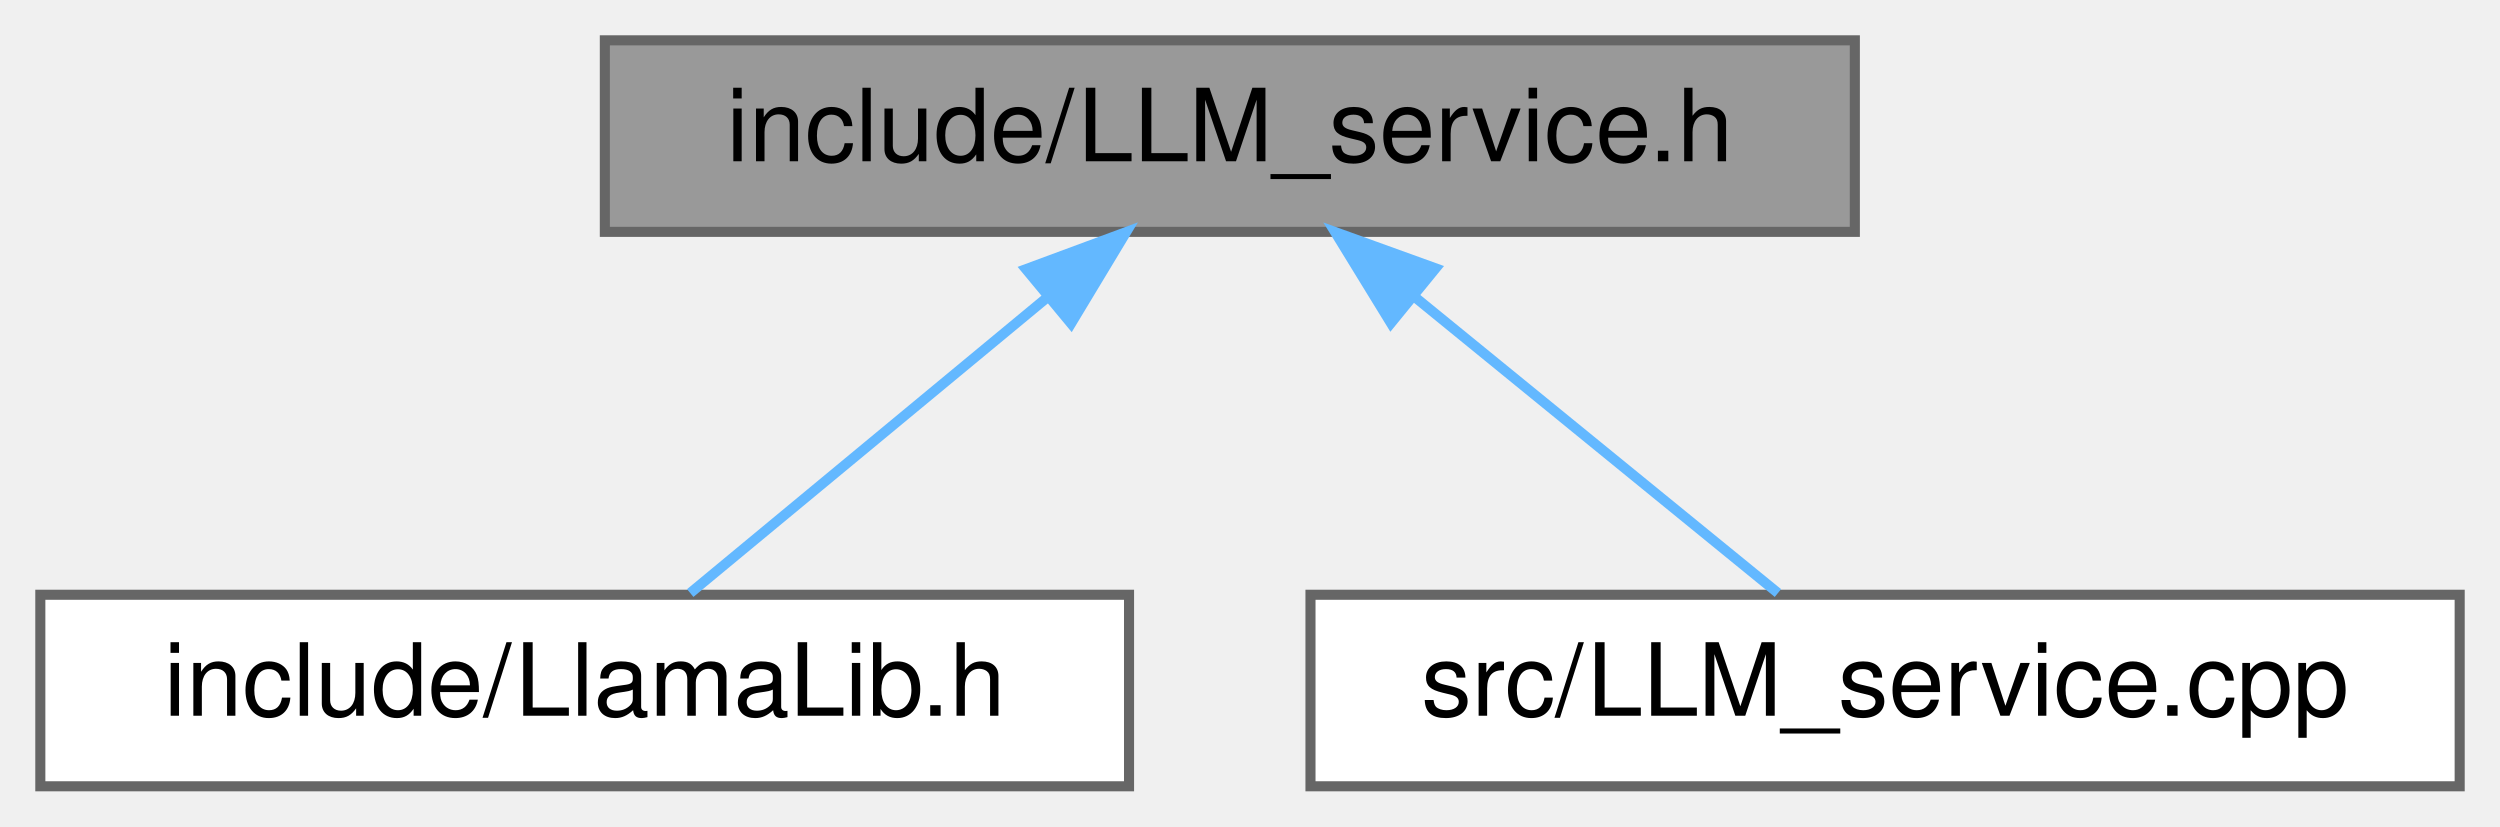
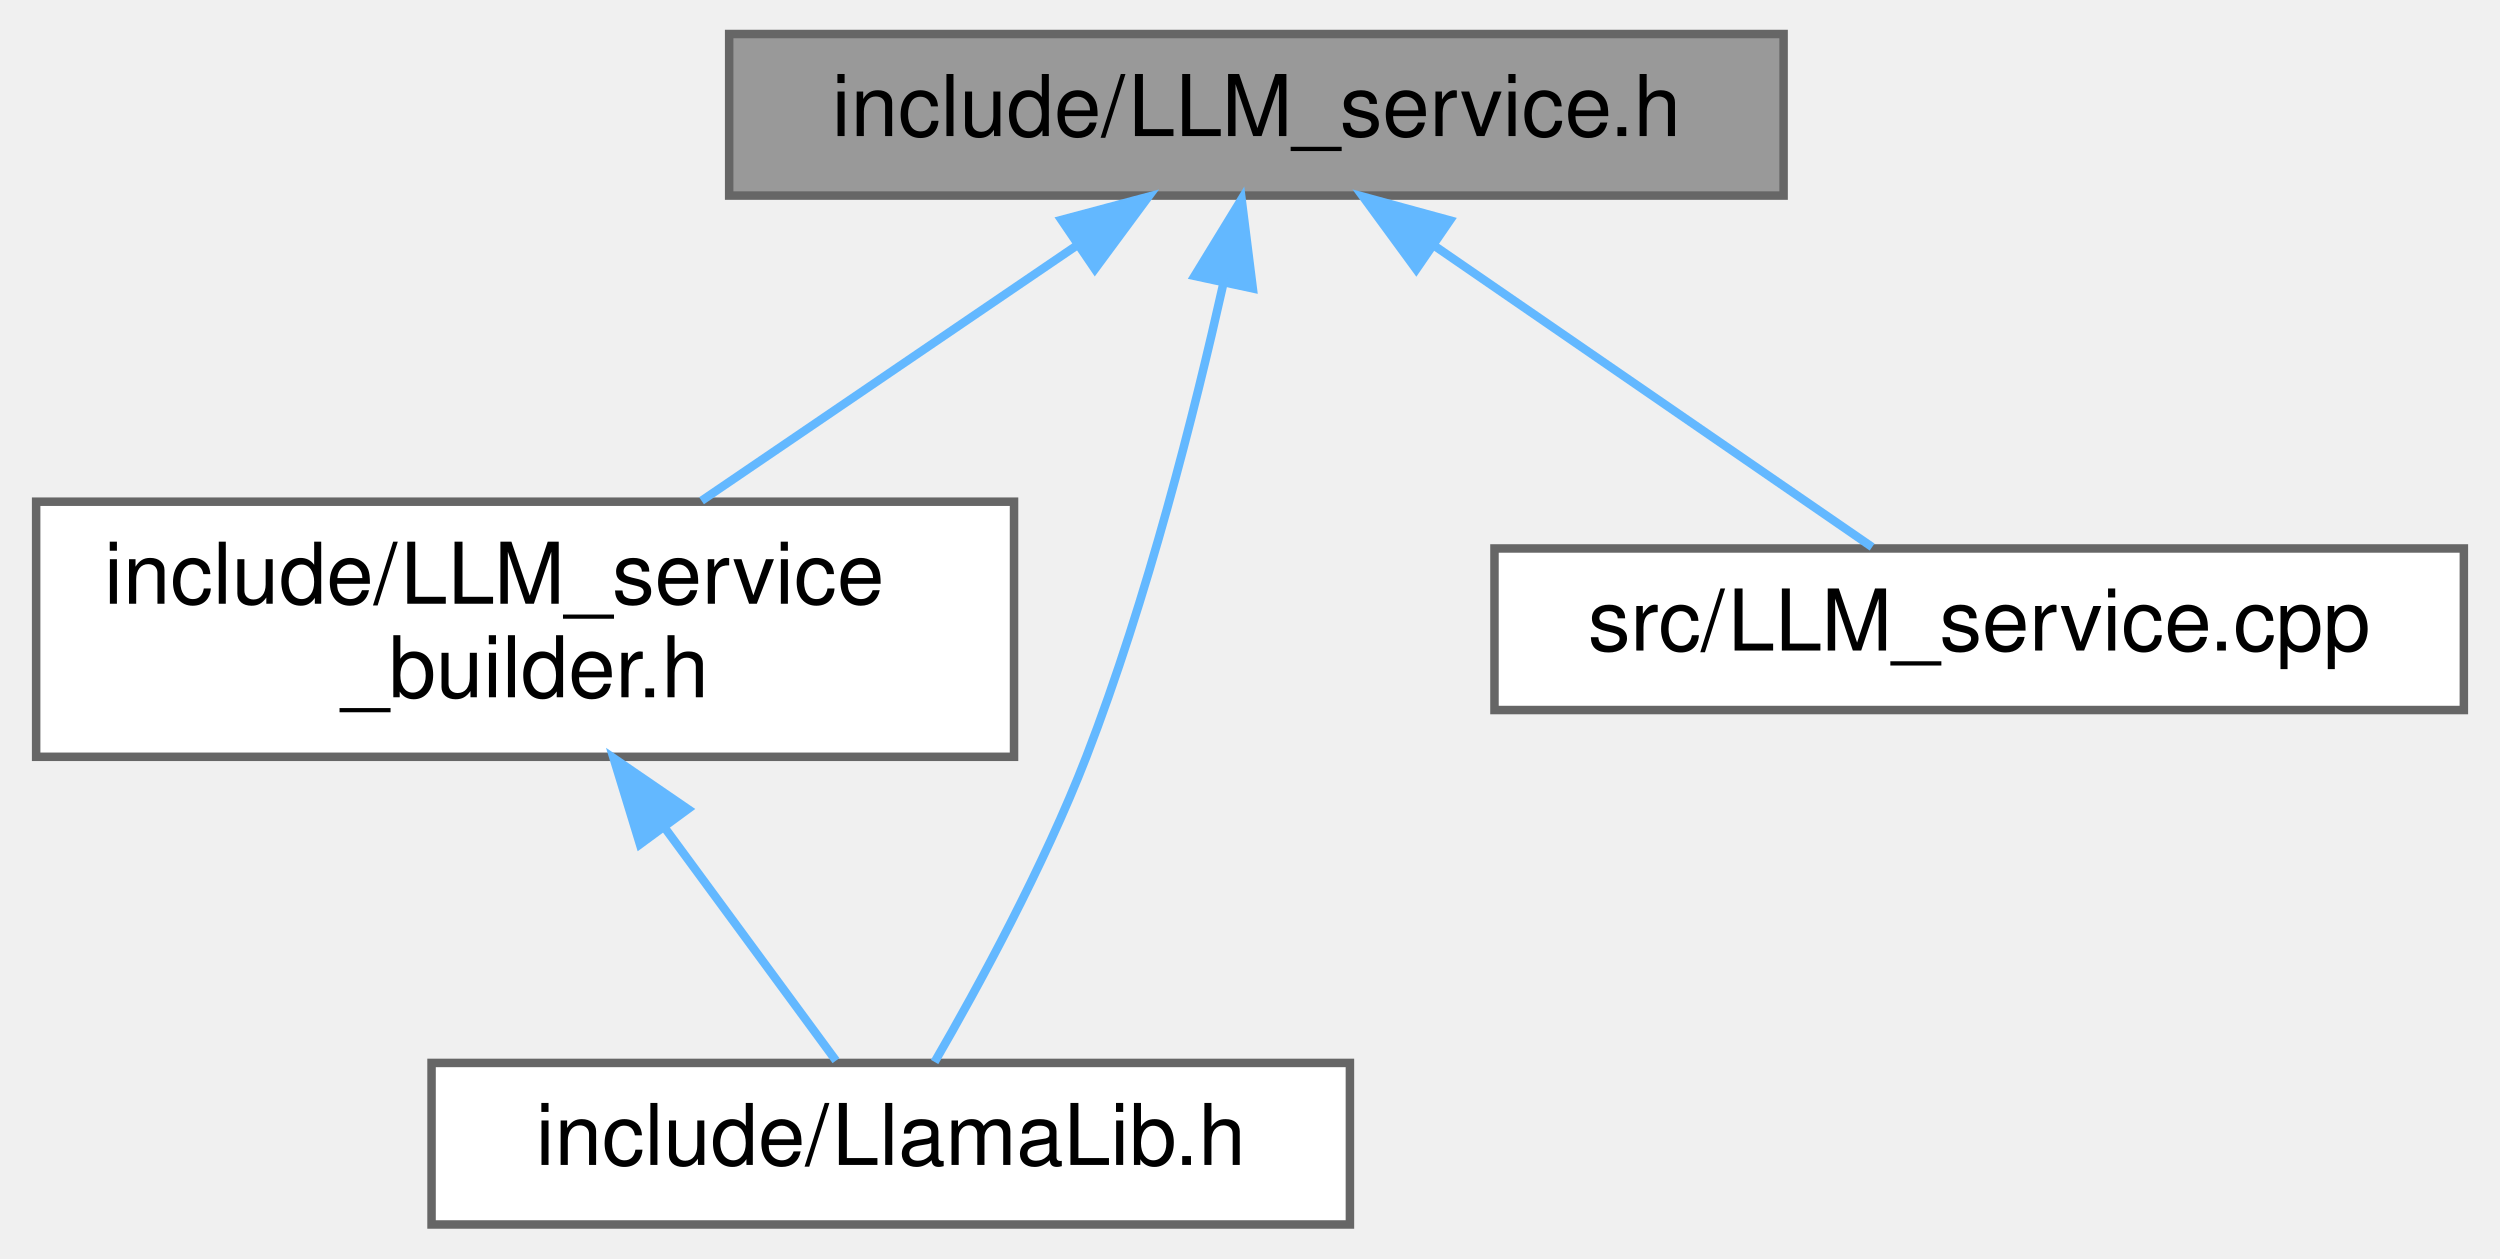
- <svg xmlns="http://www.w3.org/2000/svg" xmlns:xlink="http://www.w3.org/1999/xlink" width="248pt" height="82pt" viewBox="0.00 0.00 248.00 82.00">
-   <g id="graph0" class="graph" transform="scale(1 1) rotate(0) translate(4 78)">
+ <svg xmlns="http://www.w3.org/2000/svg" xmlns:xlink="http://www.w3.org/1999/xlink" width="294pt" height="148pt" viewBox="0.00 0.00 293.50 148.00">
+   <g id="graph0" class="graph" transform="scale(1 1) rotate(0) translate(4 144)">
    <g id="Node000001" class="node">
      <g id="a_Node000001">
        <a xlink:title="LLM service implementation with server capabilities.">
-           <polygon fill="#999999" stroke="#666666" points="180,-74 56,-74 56,-55 180,-55 180,-74" />
-           <text text-anchor="middle" x="118" y="-62" font-family="Helvetica,sans-Serif" font-size="10.00">include/LLM_service.h</text>
+           <polygon fill="#999999" stroke="#666666" points="205.5,-140 81.5,-140 81.5,-121 205.5,-121 205.5,-140" />
+           <text text-anchor="middle" x="143.5" y="-128" font-family="Helvetica,sans-Serif" font-size="10.00">include/LLM_service.h</text>
        </a>
      </g>
    </g>
    <g id="Node000002" class="node">
      <g id="a_Node000002">
-         <a xlink:href="LlamaLib_8h.html" target="_top" xlink:title="Main include file for the LLama library.">
-           <polygon fill="white" stroke="#666666" points="108,-19 0,-19 0,0 108,0 108,-19" />
-           <text text-anchor="middle" x="54" y="-7" font-family="Helvetica,sans-Serif" font-size="10.00">include/LlamaLib.h</text>
+         <a xlink:href="LLM__service__builder_8h_source.html" target="_top" xlink:title=" ">
+           <polygon fill="white" stroke="#666666" points="115,-85 0,-85 0,-55 115,-55 115,-85" />
+           <text text-anchor="start" x="8" y="-73" font-family="Helvetica,sans-Serif" font-size="10.00">include/LLM_service</text>
+           <text text-anchor="middle" x="57.5" y="-62" font-family="Helvetica,sans-Serif" font-size="10.00">_builder.h</text>
        </a>
      </g>
    </g>
    <g id="edge1_Node000001_Node000002" class="edge">
      <g id="a_edge1_Node000001_Node000002">
        <a xlink:title=" ">
-           <path fill="none" stroke="#63b8ff" d="M100.01,-48.6C88.54,-39.11 74.09,-27.13 64.47,-19.17" />
-           <polygon fill="#63b8ff" stroke="#63b8ff" points="97.78,-51.3 107.72,-54.98 102.25,-45.91 97.78,-51.3" />
+           <path fill="none" stroke="#63b8ff" d="M122.23,-115.03C108.81,-105.9 91.57,-94.17 78.25,-85.11" />
+           <polygon fill="#63b8ff" stroke="#63b8ff" points="120.57,-118.14 130.81,-120.87 124.51,-112.35 120.57,-118.14" />
        </a>
      </g>
    </g>
    <g id="Node000003" class="node">
      <g id="a_Node000003">
-         <a xlink:href="LLM__service_8cpp_source.html" target="_top" xlink:title=" ">
-           <polygon fill="white" stroke="#666666" points="240,-19 126,-19 126,0 240,0 240,-19" />
-           <text text-anchor="middle" x="183" y="-7" font-family="Helvetica,sans-Serif" font-size="10.00">src/LLM_service.cpp</text>
+         <a xlink:href="LlamaLib_8h.html" target="_top" xlink:title="Main include file for the LLama library.">
+           <polygon fill="white" stroke="#666666" points="154.5,-19 46.5,-19 46.5,0 154.5,0 154.5,-19" />
+           <text text-anchor="middle" x="100.5" y="-7" font-family="Helvetica,sans-Serif" font-size="10.00">include/LlamaLib.h</text>
        </a>
      </g>
    </g>
-     <g id="edge2_Node000001_Node000003" class="edge">
-       <g id="a_edge2_Node000001_Node000003">
+     <g id="edge3_Node000001_Node000003" class="edge">
+       <g id="a_edge3_Node000001_Node000003">
        <a xlink:title=" ">
-           <path fill="none" stroke="#63b8ff" d="M136.27,-48.6C147.92,-39.11 162.6,-27.13 172.37,-19.17" />
-           <polygon fill="#63b8ff" stroke="#63b8ff" points="133.98,-45.95 128.44,-54.98 138.41,-51.38 133.98,-45.95" />
+           <path fill="none" stroke="#63b8ff" d="M139.65,-110.8C136.23,-95.51 130.66,-73.49 123.5,-55 118.47,-42.03 110.75,-27.89 105.66,-19.11" />
+           <polygon fill="#63b8ff" stroke="#63b8ff" points="136.23,-111.55 141.76,-120.59 143.08,-110.08 136.23,-111.55" />
+         </a>
+       </g>
+     </g>
+     <g id="Node000004" class="node">
+       <g id="a_Node000004">
+         <a xlink:href="LLM__service_8cpp_source.html" target="_top" xlink:title=" ">
+           <polygon fill="white" stroke="#666666" points="285.5,-79.5 171.5,-79.5 171.5,-60.5 285.5,-60.5 285.5,-79.5" />
+           <text text-anchor="middle" x="228.5" y="-67.5" font-family="Helvetica,sans-Serif" font-size="10.00">src/LLM_service.cpp</text>
+         </a>
+       </g>
+     </g>
+     <g id="edge4_Node000001_Node000004" class="edge">
+       <g id="a_edge4_Node000001_Node000004">
+         <a xlink:title=" ">
+           <path fill="none" stroke="#63b8ff" d="M164.34,-115.16C180.49,-104.05 202.33,-89.01 215.91,-79.67" />
+           <polygon fill="#63b8ff" stroke="#63b8ff" points="162.3,-112.32 156.04,-120.87 166.26,-118.08 162.3,-112.32" />
+         </a>
+       </g>
+     </g>
+     <g id="edge2_Node000002_Node000003" class="edge">
+       <g id="a_edge2_Node000002_Node000003">
+         <a xlink:title=" ">
+           <path fill="none" stroke="#63b8ff" d="M74.03,-46.51C81.03,-36.99 88.76,-26.47 94.06,-19.27" />
+           <polygon fill="#63b8ff" stroke="#63b8ff" points="71.01,-44.71 67.91,-54.84 76.65,-48.85 71.01,-44.71" />
        </a>
      </g>
    </g>
  </g>
</svg>
